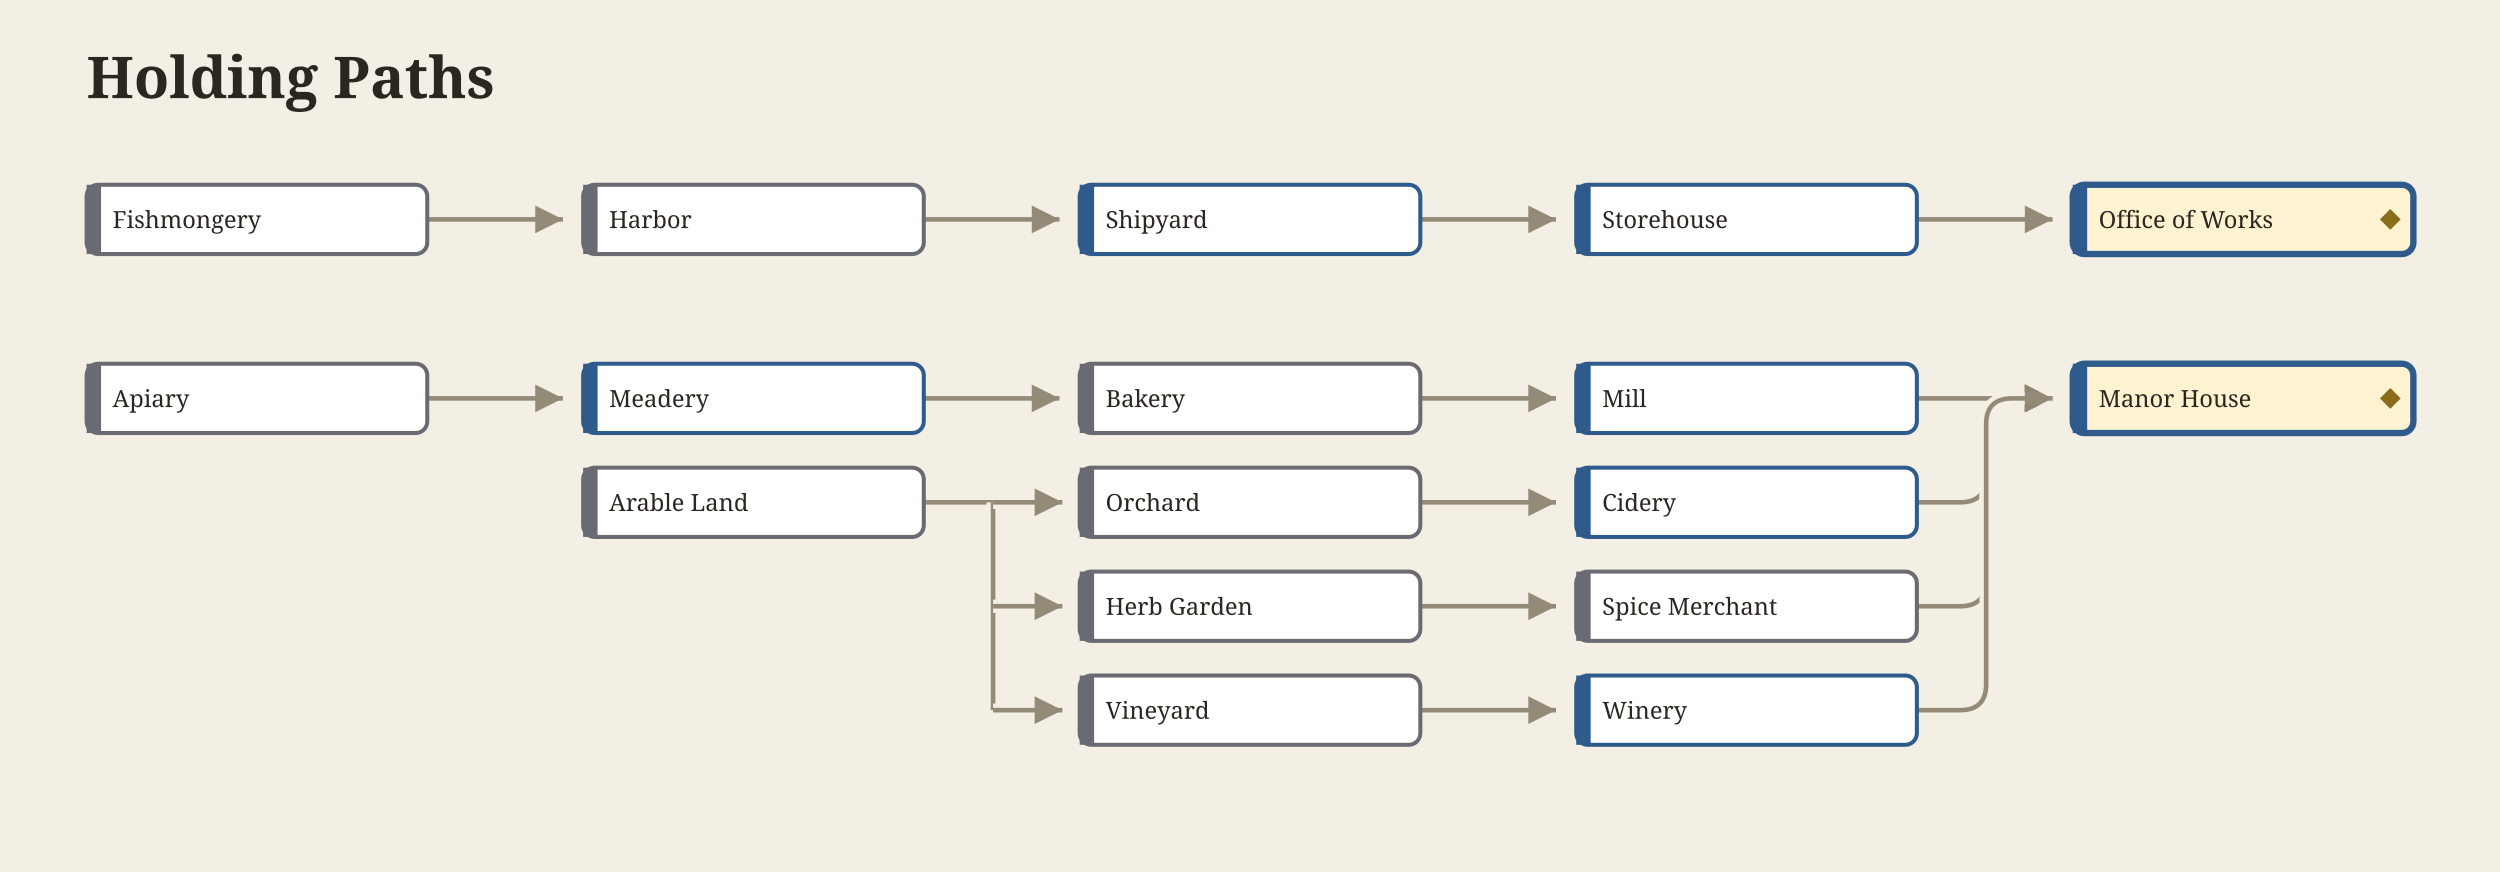
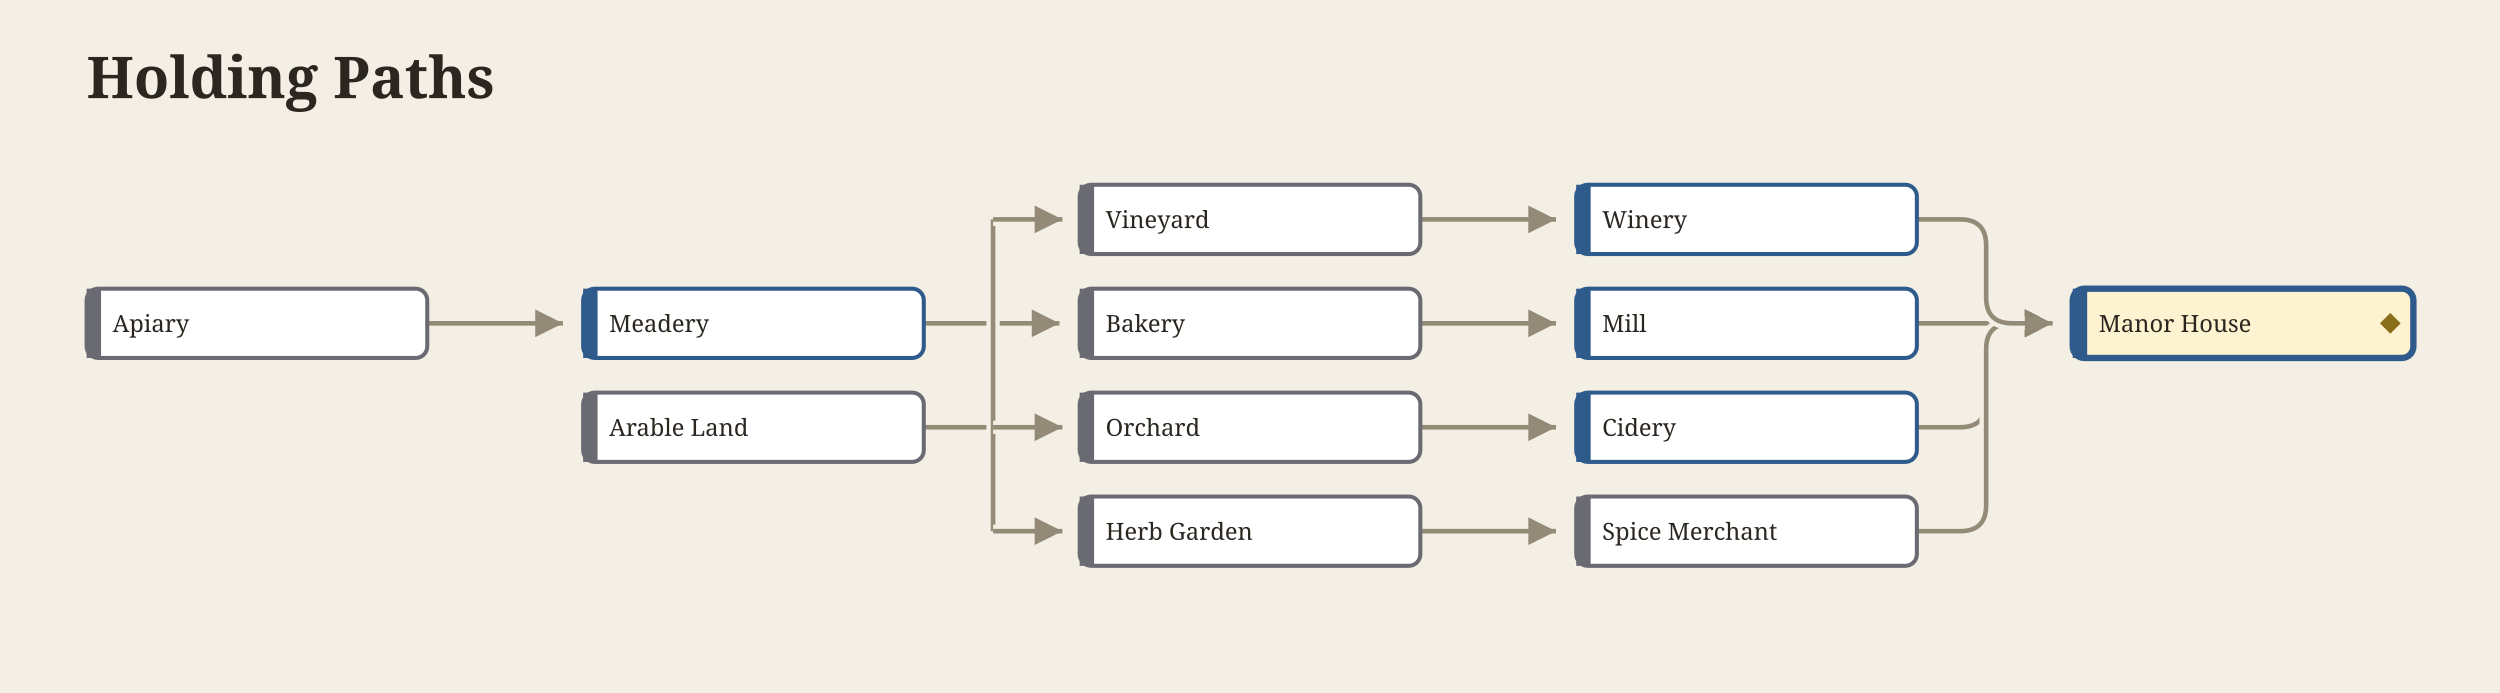
- <svg xmlns="http://www.w3.org/2000/svg" width="866" height="302" viewBox="0 0 866 302" font-family="Georgia, serif">
-   <rect width="866" height="302" fill="#f4efe4" />
+ <svg xmlns="http://www.w3.org/2000/svg" width="866" height="240" viewBox="0 0 866 240" font-family="Georgia, serif">
+   <rect width="866" height="240" fill="#f4efe4" />
  <defs>
    <marker id="arw-2E5A8C" markerWidth="7" markerHeight="7" refX="6" refY="3" orient="auto">
      <path d="M0,0 L6,3 L0,6 Z" fill="#2E5A8C" />
    </marker>
    <marker id="arw-9E2B25" markerWidth="7" markerHeight="7" refX="6" refY="3" orient="auto">
      <path d="M0,0 L6,3 L0,6 Z" fill="#9E2B25" />
    </marker>
    <marker id="arw-1c9c8c" markerWidth="7" markerHeight="7" refX="6" refY="3" orient="auto">
      <path d="M0,0 L6,3 L0,6 Z" fill="#1c9c8c" />
    </marker>
    <marker id="arw-C6A024" markerWidth="7" markerHeight="7" refX="6" refY="3" orient="auto">
      <path d="M0,0 L6,3 L0,6 Z" fill="#C6A024" />
    </marker>
    <marker id="arw-6A3D8F" markerWidth="7" markerHeight="7" refX="6" refY="3" orient="auto">
      <path d="M0,0 L6,3 L0,6 Z" fill="#6A3D8F" />
    </marker>
    <marker id="arw-CC6A1A" markerWidth="7" markerHeight="7" refX="6" refY="3" orient="auto">
      <path d="M0,0 L6,3 L0,6 Z" fill="#CC6A1A" />
    </marker>
    <marker id="arw-3a7d3a" markerWidth="7" markerHeight="7" refX="6" refY="3" orient="auto">
      <path d="M0,0 L6,3 L0,6 Z" fill="#3a7d3a" />
    </marker>
    <marker id="arw-b5347a" markerWidth="7" markerHeight="7" refX="6" refY="3" orient="auto">
      <path d="M0,0 L6,3 L0,6 Z" fill="#b5347a" />
    </marker>
    <marker id="arw-2b6f9e" markerWidth="7" markerHeight="7" refX="6" refY="3" orient="auto">
      <path d="M0,0 L6,3 L0,6 Z" fill="#2b6f9e" />
    </marker>
    <marker id="arw-8a6d1a" markerWidth="7" markerHeight="7" refX="6" refY="3" orient="auto">
      <path d="M0,0 L6,3 L0,6 Z" fill="#8a6d1a" />
    </marker>
    <marker id="arw-5f5647" markerWidth="7" markerHeight="7" refX="6" refY="3" orient="auto">
      <path d="M0,0 L6,3 L0,6 Z" fill="#5f5647" />
    </marker>
    <marker id="arw-7a2ea0" markerWidth="7" markerHeight="7" refX="6" refY="3" orient="auto">
      <path d="M0,0 L6,3 L0,6 Z" fill="#7a2ea0" />
    </marker>
    <marker id="arw-0f8a7e" markerWidth="7" markerHeight="7" refX="6" refY="3" orient="auto">
      <path d="M0,0 L6,3 L0,6 Z" fill="#0f8a7e" />
    </marker>
    <marker id="arw-a83232" markerWidth="7" markerHeight="7" refX="6" refY="3" orient="auto">
      <path d="M0,0 L6,3 L0,6 Z" fill="#a83232" />
    </marker>
    <marker id="arw-8f8672" markerWidth="7" markerHeight="7" refX="6" refY="3" orient="auto">
      <path d="M0,0 L6,3 L0,6 Z" fill="#8f8672" />
    </marker>
  </defs>
  <text x="30" y="34" font-size="20" font-weight="bold" fill="#2b2620">Holding Paths</text>
-   <path d="M148,76 L195,76" fill="none" stroke="#f4efe4" stroke-width="4.6" opacity="1" />
-   <path d="M148,76 L195,76" fill="none" stroke="#8f8672" stroke-width="1.6" opacity="0.95" marker-end="url(#arw-8f8672)" />
-   <path d="M320,76 L367,76" fill="none" stroke="#f4efe4" stroke-width="4.6" opacity="1" />
-   <path d="M320,76 L367,76" fill="none" stroke="#8f8672" stroke-width="1.6" opacity="0.95" marker-end="url(#arw-8f8672)" />
+   <path d="M148,112 L195,112" fill="none" stroke="#f4efe4" stroke-width="4.6" opacity="1" />
+   <path d="M148,112 L195,112" fill="none" stroke="#8f8672" stroke-width="1.6" opacity="0.95" marker-end="url(#arw-8f8672)" />
+   <path d="M320,112 L367,112" fill="none" stroke="#f4efe4" stroke-width="4.6" opacity="1" />
+   <path d="M320,112 L367,112" fill="none" stroke="#8f8672" stroke-width="1.6" opacity="0.95" marker-end="url(#arw-8f8672)" />
+   <path d="M320,148 L344,148" fill="none" stroke="#f4efe4" stroke-width="4.6" opacity="1" />
+   <path d="M320,148 L344,148" fill="none" stroke="#8f8672" stroke-width="1.6" opacity="0.95" />
+   <path d="M344,76 L344,184" fill="none" stroke="#f4efe4" stroke-width="4.6" opacity="1" />
+   <path d="M344,76 L344,184" fill="none" stroke="#8f8672" stroke-width="1.6" opacity="0.95" />
+   <path d="M344,184 L368,184" fill="none" stroke="#f4efe4" stroke-width="4.6" opacity="1" />
+   <path d="M344,184 L368,184" fill="none" stroke="#8f8672" stroke-width="1.6" opacity="0.95" marker-end="url(#arw-8f8672)" />
+   <path d="M344,76 L368,76" fill="none" stroke="#f4efe4" stroke-width="4.6" opacity="1" />
+   <path d="M344,76 L368,76" fill="none" stroke="#8f8672" stroke-width="1.6" opacity="0.95" marker-end="url(#arw-8f8672)" />
+   <path d="M344,148 L368,148" fill="none" stroke="#f4efe4" stroke-width="4.6" opacity="1" />
+   <path d="M344,148 L368,148" fill="none" stroke="#8f8672" stroke-width="1.6" opacity="0.95" marker-end="url(#arw-8f8672)" />
+   <path d="M492,112 L539,112" fill="none" stroke="#f4efe4" stroke-width="4.6" opacity="1" />
+   <path d="M492,112 L539,112" fill="none" stroke="#8f8672" stroke-width="1.6" opacity="0.95" marker-end="url(#arw-8f8672)" />
+   <path d="M492,148 L539,148" fill="none" stroke="#f4efe4" stroke-width="4.6" opacity="1" />
+   <path d="M492,148 L539,148" fill="none" stroke="#8f8672" stroke-width="1.6" opacity="0.95" marker-end="url(#arw-8f8672)" />
+   <path d="M492,184 L539,184" fill="none" stroke="#f4efe4" stroke-width="4.6" opacity="1" />
+   <path d="M492,184 L539,184" fill="none" stroke="#8f8672" stroke-width="1.6" opacity="0.95" marker-end="url(#arw-8f8672)" />
  <path d="M492,76 L539,76" fill="none" stroke="#f4efe4" stroke-width="4.6" opacity="1" />
  <path d="M492,76 L539,76" fill="none" stroke="#8f8672" stroke-width="1.6" opacity="0.95" marker-end="url(#arw-8f8672)" />
-   <path d="M664,76 L711,76" fill="none" stroke="#f4efe4" stroke-width="4.6" opacity="1" />
-   <path d="M664,76 L711,76" fill="none" stroke="#8f8672" stroke-width="1.6" opacity="0.95" marker-end="url(#arw-8f8672)" />
-   <rect x="30" y="64" width="118" height="24" rx="4" fill="#ffffff" stroke="#6a6a72" stroke-width="1.4" />
-   <rect x="30" y="64" width="5" height="24" fill="#6a6a72" />
-   <text x="39" y="79" font-size="8.2" fill="#2b2620">Fishmongery</text>
-   <rect x="202" y="64" width="118" height="24" rx="4" fill="#ffffff" stroke="#6a6a72" stroke-width="1.4" />
-   <rect x="202" y="64" width="5" height="24" fill="#6a6a72" />
-   <text x="211" y="79" font-size="8.2" fill="#2b2620">Harbor</text>
-   <rect x="374" y="64" width="118" height="24" rx="4" fill="#ffffff" stroke="#2E5A8C" stroke-width="1.4" />
-   <rect x="374" y="64" width="5" height="24" fill="#2E5A8C" />
-   <text x="383" y="79" font-size="8.2" fill="#2b2620">Shipyard</text>
+   <path d="M664,112 L711,112" fill="none" stroke="#f4efe4" stroke-width="4.6" opacity="1" />
+   <path d="M664,112 L711,112" fill="none" stroke="#8f8672" stroke-width="1.6" opacity="0.95" marker-end="url(#arw-8f8672)" />
+   <path d="M664,148 L679,148 Q688,148 688,139 L688,121 Q688,112 697,112 L711,112" fill="none" stroke="#f4efe4" stroke-width="4.6" opacity="1" />
+   <path d="M664,148 L679,148 Q688,148 688,139 L688,121 Q688,112 697,112 L711,112" fill="none" stroke="#8f8672" stroke-width="1.6" opacity="0.95" marker-end="url(#arw-8f8672)" />
+   <path d="M664,184 L679,184 Q688,184 688,175 L688,121 Q688,112 697,112 L711,112" fill="none" stroke="#f4efe4" stroke-width="4.6" opacity="1" />
+   <path d="M664,184 L679,184 Q688,184 688,175 L688,121 Q688,112 697,112 L711,112" fill="none" stroke="#8f8672" stroke-width="1.6" opacity="0.95" marker-end="url(#arw-8f8672)" />
+   <path d="M664,76 L679,76 Q688,76 688,85 L688,103 Q688,112 697,112 L711,112" fill="none" stroke="#f4efe4" stroke-width="4.6" opacity="1" />
+   <path d="M664,76 L679,76 Q688,76 688,85 L688,103 Q688,112 697,112 L711,112" fill="none" stroke="#8f8672" stroke-width="1.6" opacity="0.95" marker-end="url(#arw-8f8672)" />
+   <rect x="30" y="100" width="118" height="24" rx="4" fill="#ffffff" stroke="#6a6a72" stroke-width="1.4" />
+   <rect x="30" y="100" width="5" height="24" fill="#6a6a72" />
+   <text x="39" y="115" font-size="8.2" fill="#2b2620">Apiary</text>
+   <rect x="202" y="100" width="118" height="24" rx="4" fill="#ffffff" stroke="#2E5A8C" stroke-width="1.4" />
+   <rect x="202" y="100" width="5" height="24" fill="#2E5A8C" />
+   <text x="211" y="115" font-size="8.2" fill="#2b2620">Meadery</text>
+   <rect x="202" y="136" width="118" height="24" rx="4" fill="#ffffff" stroke="#6a6a72" stroke-width="1.4" />
+   <rect x="202" y="136" width="5" height="24" fill="#6a6a72" />
+   <text x="211" y="151" font-size="8.2" fill="#2b2620">Arable Land</text>
+   <rect x="374" y="100" width="118" height="24" rx="4" fill="#ffffff" stroke="#6a6a72" stroke-width="1.4" />
+   <rect x="374" y="100" width="5" height="24" fill="#6a6a72" />
+   <text x="383" y="115" font-size="8.2" fill="#2b2620">Bakery</text>
+   <rect x="374" y="136" width="118" height="24" rx="4" fill="#ffffff" stroke="#6a6a72" stroke-width="1.4" />
+   <rect x="374" y="136" width="5" height="24" fill="#6a6a72" />
+   <text x="383" y="151" font-size="8.2" fill="#2b2620">Orchard</text>
+   <rect x="374" y="172" width="118" height="24" rx="4" fill="#ffffff" stroke="#6a6a72" stroke-width="1.4" />
+   <rect x="374" y="172" width="5" height="24" fill="#6a6a72" />
+   <text x="383" y="187" font-size="8.2" fill="#2b2620">Herb Garden</text>
+   <rect x="374" y="64" width="118" height="24" rx="4" fill="#ffffff" stroke="#6a6a72" stroke-width="1.4" />
+   <rect x="374" y="64" width="5" height="24" fill="#6a6a72" />
+   <text x="383" y="79" font-size="8.2" fill="#2b2620">Vineyard</text>
+   <rect x="546" y="100" width="118" height="24" rx="4" fill="#ffffff" stroke="#2E5A8C" stroke-width="1.4" />
+   <rect x="546" y="100" width="5" height="24" fill="#2E5A8C" />
+   <text x="555" y="115" font-size="8.2" fill="#2b2620">Mill</text>
+   <rect x="546" y="136" width="118" height="24" rx="4" fill="#ffffff" stroke="#2E5A8C" stroke-width="1.4" />
+   <rect x="546" y="136" width="5" height="24" fill="#2E5A8C" />
+   <text x="555" y="151" font-size="8.2" fill="#2b2620">Cidery</text>
+   <rect x="546" y="172" width="118" height="24" rx="4" fill="#ffffff" stroke="#6a6a72" stroke-width="1.4" />
+   <rect x="546" y="172" width="5" height="24" fill="#6a6a72" />
+   <text x="555" y="187" font-size="8.2" fill="#2b2620">Spice Merchant</text>
  <rect x="546" y="64" width="118" height="24" rx="4" fill="#ffffff" stroke="#2E5A8C" stroke-width="1.4" />
  <rect x="546" y="64" width="5" height="24" fill="#2E5A8C" />
-   <text x="555" y="79" font-size="8.2" fill="#2b2620">Storehouse</text>
-   <rect x="718" y="64" width="118" height="24" rx="4" fill="#fdf3d0" stroke="#2E5A8C" stroke-width="2.2" />
-   <rect x="718" y="64" width="5" height="24" fill="#2E5A8C" />
-   <text x="727" y="79" font-size="8.2" fill="#2b2620">Office of Works</text>
-   <polygon points="828.0,72.4 831.6,76.0 828.0,79.6 824.4,76.0" fill="#8a6d1a" />
-   <path d="M148,138 L195,138" fill="none" stroke="#f4efe4" stroke-width="4.6" opacity="1" />
-   <path d="M148,138 L195,138" fill="none" stroke="#8f8672" stroke-width="1.6" opacity="0.95" marker-end="url(#arw-8f8672)" />
-   <path d="M320,138 L367,138" fill="none" stroke="#f4efe4" stroke-width="4.6" opacity="1" />
-   <path d="M320,138 L367,138" fill="none" stroke="#8f8672" stroke-width="1.6" opacity="0.95" marker-end="url(#arw-8f8672)" />
-   <path d="M320,174 L344,174" fill="none" stroke="#f4efe4" stroke-width="4.6" opacity="1" />
-   <path d="M320,174 L344,174" fill="none" stroke="#8f8672" stroke-width="1.6" opacity="0.95" />
-   <path d="M344,174 L344,246" fill="none" stroke="#f4efe4" stroke-width="4.6" opacity="1" />
-   <path d="M344,174 L344,246" fill="none" stroke="#8f8672" stroke-width="1.6" opacity="0.95" />
-   <path d="M344,210 L368,210" fill="none" stroke="#f4efe4" stroke-width="4.6" opacity="1" />
-   <path d="M344,210 L368,210" fill="none" stroke="#8f8672" stroke-width="1.6" opacity="0.95" marker-end="url(#arw-8f8672)" />
-   <path d="M344,246 L368,246" fill="none" stroke="#f4efe4" stroke-width="4.6" opacity="1" />
-   <path d="M344,246 L368,246" fill="none" stroke="#8f8672" stroke-width="1.6" opacity="0.95" marker-end="url(#arw-8f8672)" />
-   <path d="M344,174 L368,174" fill="none" stroke="#f4efe4" stroke-width="4.6" opacity="1" />
-   <path d="M344,174 L368,174" fill="none" stroke="#8f8672" stroke-width="1.6" opacity="0.95" marker-end="url(#arw-8f8672)" />
-   <path d="M492,138 L539,138" fill="none" stroke="#f4efe4" stroke-width="4.6" opacity="1" />
-   <path d="M492,138 L539,138" fill="none" stroke="#8f8672" stroke-width="1.6" opacity="0.95" marker-end="url(#arw-8f8672)" />
-   <path d="M492,174 L539,174" fill="none" stroke="#f4efe4" stroke-width="4.6" opacity="1" />
-   <path d="M492,174 L539,174" fill="none" stroke="#8f8672" stroke-width="1.6" opacity="0.95" marker-end="url(#arw-8f8672)" />
-   <path d="M492,210 L539,210" fill="none" stroke="#f4efe4" stroke-width="4.6" opacity="1" />
-   <path d="M492,210 L539,210" fill="none" stroke="#8f8672" stroke-width="1.6" opacity="0.95" marker-end="url(#arw-8f8672)" />
-   <path d="M492,246 L539,246" fill="none" stroke="#f4efe4" stroke-width="4.6" opacity="1" />
-   <path d="M492,246 L539,246" fill="none" stroke="#8f8672" stroke-width="1.6" opacity="0.95" marker-end="url(#arw-8f8672)" />
-   <path d="M664,138 L711,138" fill="none" stroke="#f4efe4" stroke-width="4.6" opacity="1" />
-   <path d="M664,138 L711,138" fill="none" stroke="#8f8672" stroke-width="1.6" opacity="0.95" marker-end="url(#arw-8f8672)" />
-   <path d="M664,174 L679,174 Q688,174 688,165 L688,147 Q688,138 697,138 L711,138" fill="none" stroke="#f4efe4" stroke-width="4.6" opacity="1" />
-   <path d="M664,174 L679,174 Q688,174 688,165 L688,147 Q688,138 697,138 L711,138" fill="none" stroke="#8f8672" stroke-width="1.6" opacity="0.95" marker-end="url(#arw-8f8672)" />
-   <path d="M664,210 L679,210 Q688,210 688,201 L688,147 Q688,138 697,138 L711,138" fill="none" stroke="#f4efe4" stroke-width="4.6" opacity="1" />
-   <path d="M664,210 L679,210 Q688,210 688,201 L688,147 Q688,138 697,138 L711,138" fill="none" stroke="#8f8672" stroke-width="1.6" opacity="0.95" marker-end="url(#arw-8f8672)" />
-   <path d="M664,246 L679,246 Q688,246 688,237 L688,147 Q688,138 697,138 L711,138" fill="none" stroke="#f4efe4" stroke-width="4.6" opacity="1" />
-   <path d="M664,246 L679,246 Q688,246 688,237 L688,147 Q688,138 697,138 L711,138" fill="none" stroke="#8f8672" stroke-width="1.6" opacity="0.95" marker-end="url(#arw-8f8672)" />
-   <rect x="30" y="126" width="118" height="24" rx="4" fill="#ffffff" stroke="#6a6a72" stroke-width="1.4" />
-   <rect x="30" y="126" width="5" height="24" fill="#6a6a72" />
-   <text x="39" y="141" font-size="8.2" fill="#2b2620">Apiary</text>
-   <rect x="202" y="126" width="118" height="24" rx="4" fill="#ffffff" stroke="#2E5A8C" stroke-width="1.4" />
-   <rect x="202" y="126" width="5" height="24" fill="#2E5A8C" />
-   <text x="211" y="141" font-size="8.2" fill="#2b2620">Meadery</text>
-   <rect x="202" y="162" width="118" height="24" rx="4" fill="#ffffff" stroke="#6a6a72" stroke-width="1.4" />
-   <rect x="202" y="162" width="5" height="24" fill="#6a6a72" />
-   <text x="211" y="177" font-size="8.2" fill="#2b2620">Arable Land</text>
-   <rect x="374" y="126" width="118" height="24" rx="4" fill="#ffffff" stroke="#6a6a72" stroke-width="1.4" />
-   <rect x="374" y="126" width="5" height="24" fill="#6a6a72" />
-   <text x="383" y="141" font-size="8.2" fill="#2b2620">Bakery</text>
-   <rect x="374" y="162" width="118" height="24" rx="4" fill="#ffffff" stroke="#6a6a72" stroke-width="1.4" />
-   <rect x="374" y="162" width="5" height="24" fill="#6a6a72" />
-   <text x="383" y="177" font-size="8.2" fill="#2b2620">Orchard</text>
-   <rect x="374" y="198" width="118" height="24" rx="4" fill="#ffffff" stroke="#6a6a72" stroke-width="1.4" />
-   <rect x="374" y="198" width="5" height="24" fill="#6a6a72" />
-   <text x="383" y="213" font-size="8.2" fill="#2b2620">Herb Garden</text>
-   <rect x="374" y="234" width="118" height="24" rx="4" fill="#ffffff" stroke="#6a6a72" stroke-width="1.4" />
-   <rect x="374" y="234" width="5" height="24" fill="#6a6a72" />
-   <text x="383" y="249" font-size="8.2" fill="#2b2620">Vineyard</text>
-   <rect x="546" y="126" width="118" height="24" rx="4" fill="#ffffff" stroke="#2E5A8C" stroke-width="1.4" />
-   <rect x="546" y="126" width="5" height="24" fill="#2E5A8C" />
-   <text x="555" y="141" font-size="8.2" fill="#2b2620">Mill</text>
-   <rect x="546" y="162" width="118" height="24" rx="4" fill="#ffffff" stroke="#2E5A8C" stroke-width="1.4" />
-   <rect x="546" y="162" width="5" height="24" fill="#2E5A8C" />
-   <text x="555" y="177" font-size="8.2" fill="#2b2620">Cidery</text>
-   <rect x="546" y="198" width="118" height="24" rx="4" fill="#ffffff" stroke="#6a6a72" stroke-width="1.4" />
-   <rect x="546" y="198" width="5" height="24" fill="#6a6a72" />
-   <text x="555" y="213" font-size="8.2" fill="#2b2620">Spice Merchant</text>
-   <rect x="546" y="234" width="118" height="24" rx="4" fill="#ffffff" stroke="#2E5A8C" stroke-width="1.4" />
-   <rect x="546" y="234" width="5" height="24" fill="#2E5A8C" />
-   <text x="555" y="249" font-size="8.2" fill="#2b2620">Winery</text>
-   <rect x="718" y="126" width="118" height="24" rx="4" fill="#fdf3d0" stroke="#2E5A8C" stroke-width="2.2" />
-   <rect x="718" y="126" width="5" height="24" fill="#2E5A8C" />
-   <text x="727" y="141" font-size="8.2" fill="#2b2620">Manor House</text>
-   <polygon points="828.0,134.4 831.6,138.0 828.0,141.6 824.4,138.0" fill="#8a6d1a" />
+   <text x="555" y="79" font-size="8.2" fill="#2b2620">Winery</text>
+   <rect x="718" y="100" width="118" height="24" rx="4" fill="#fdf3d0" stroke="#2E5A8C" stroke-width="2.2" />
+   <rect x="718" y="100" width="5" height="24" fill="#2E5A8C" />
+   <text x="727" y="115" font-size="8.2" fill="#2b2620">Manor House</text>
+   <polygon points="828.0,108.4 831.6,112.0 828.0,115.6 824.4,112.0" fill="#8a6d1a" />
</svg>
